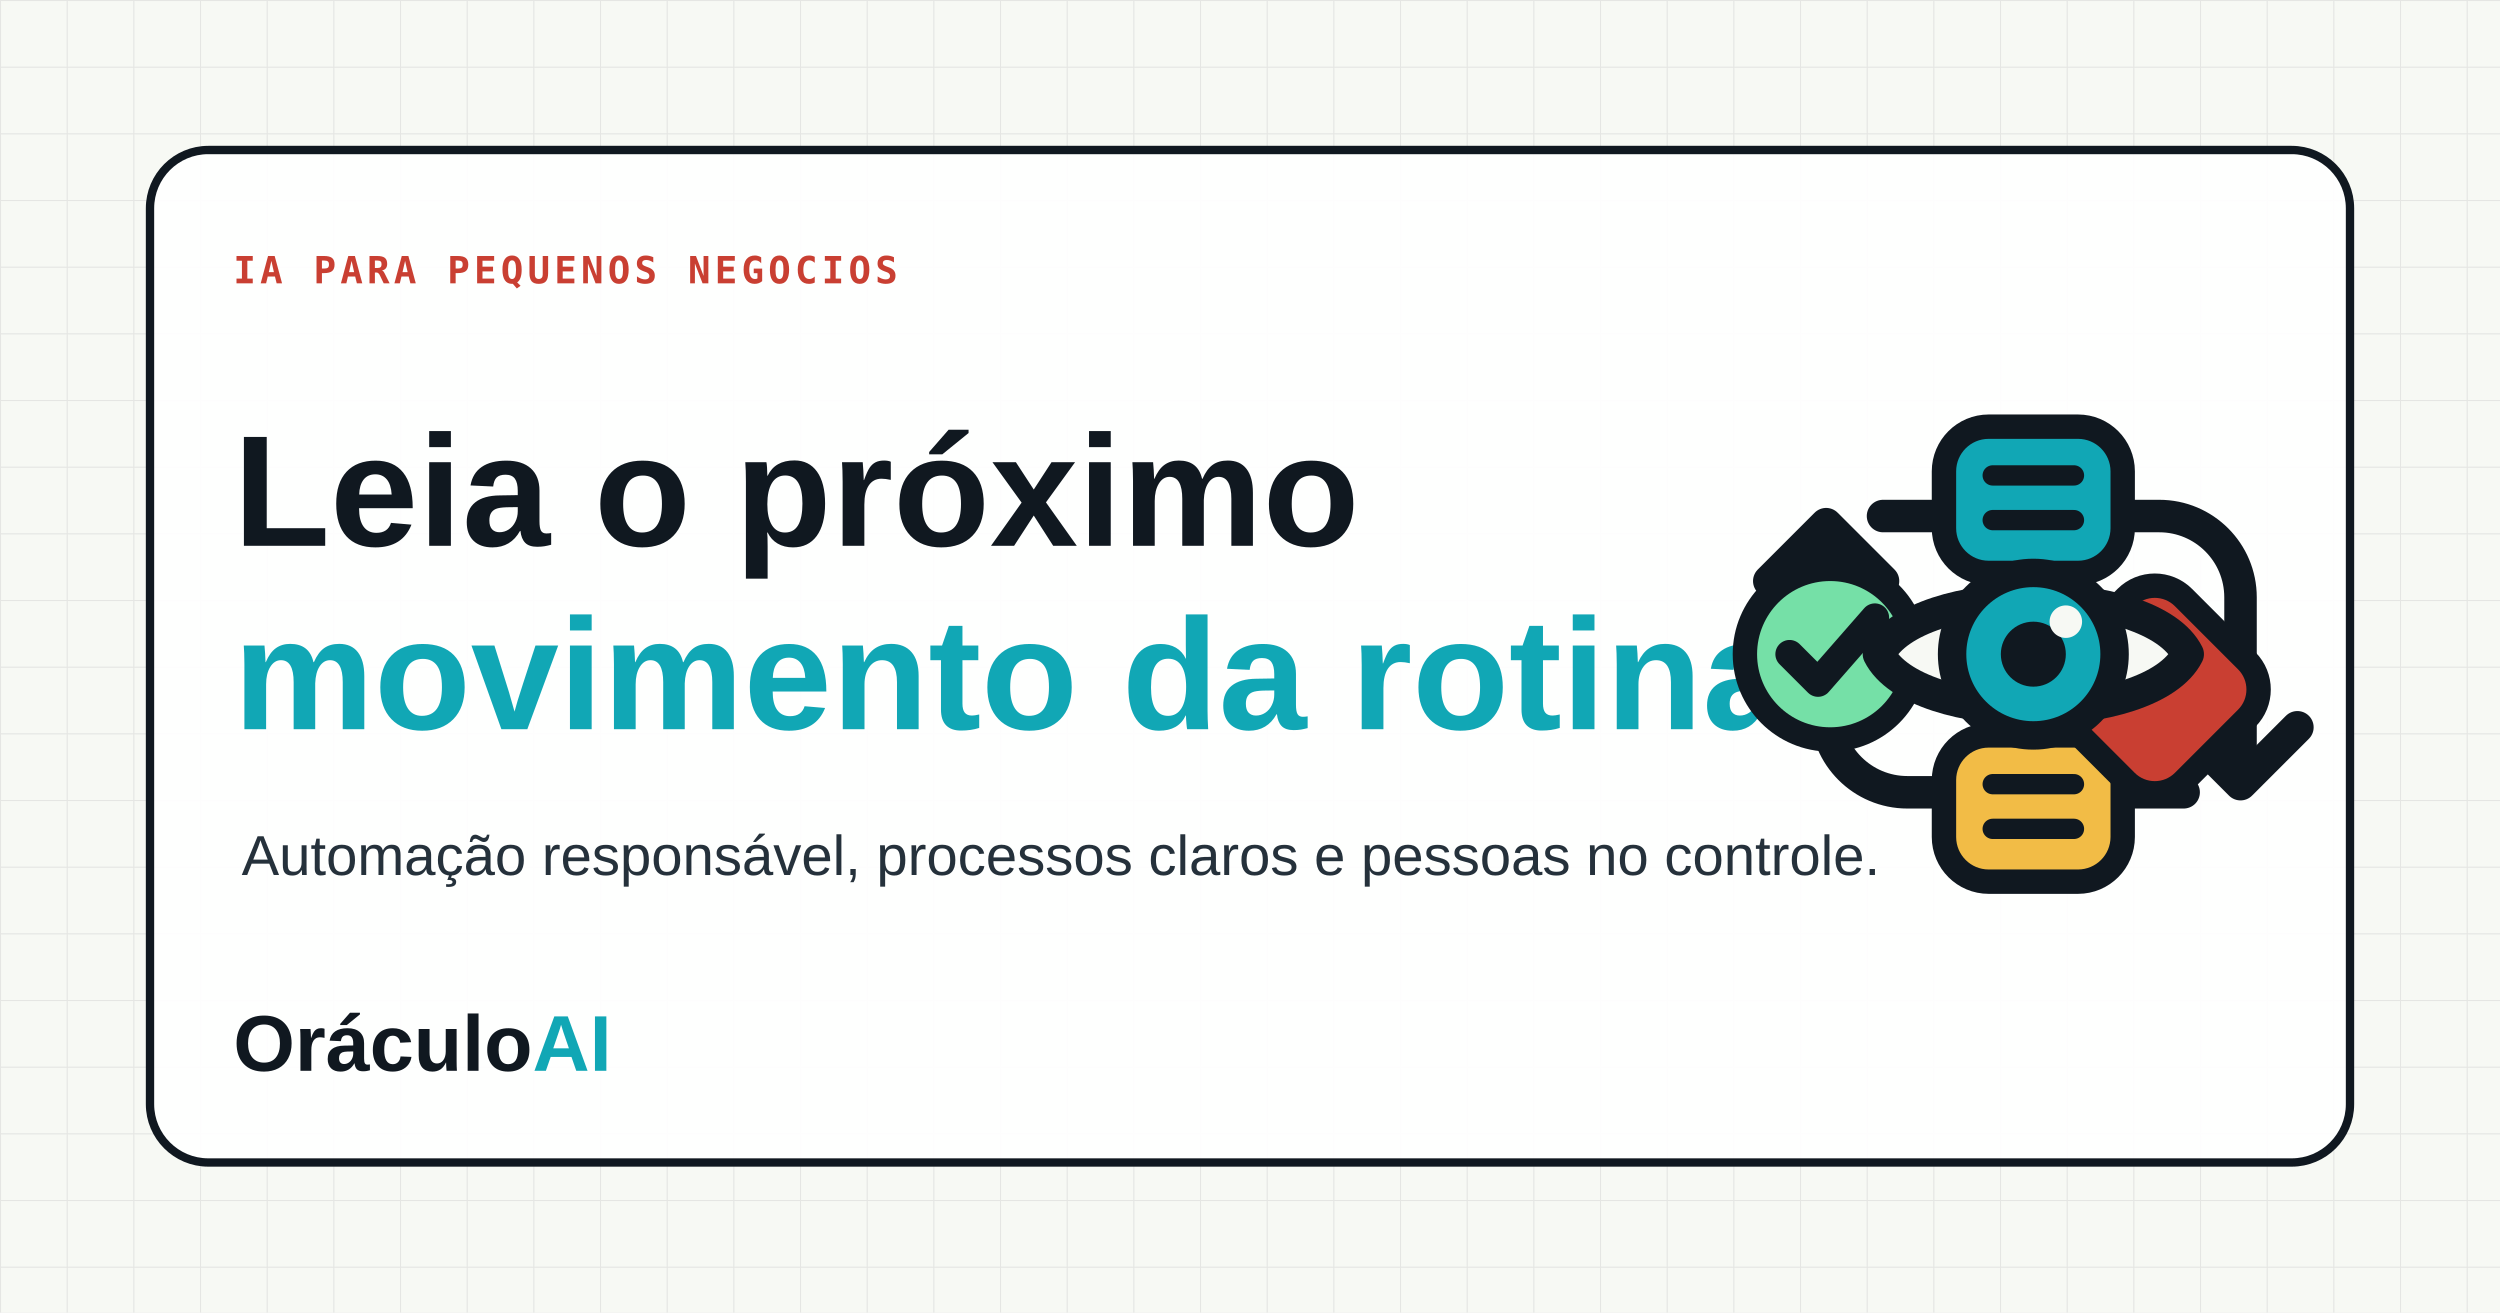
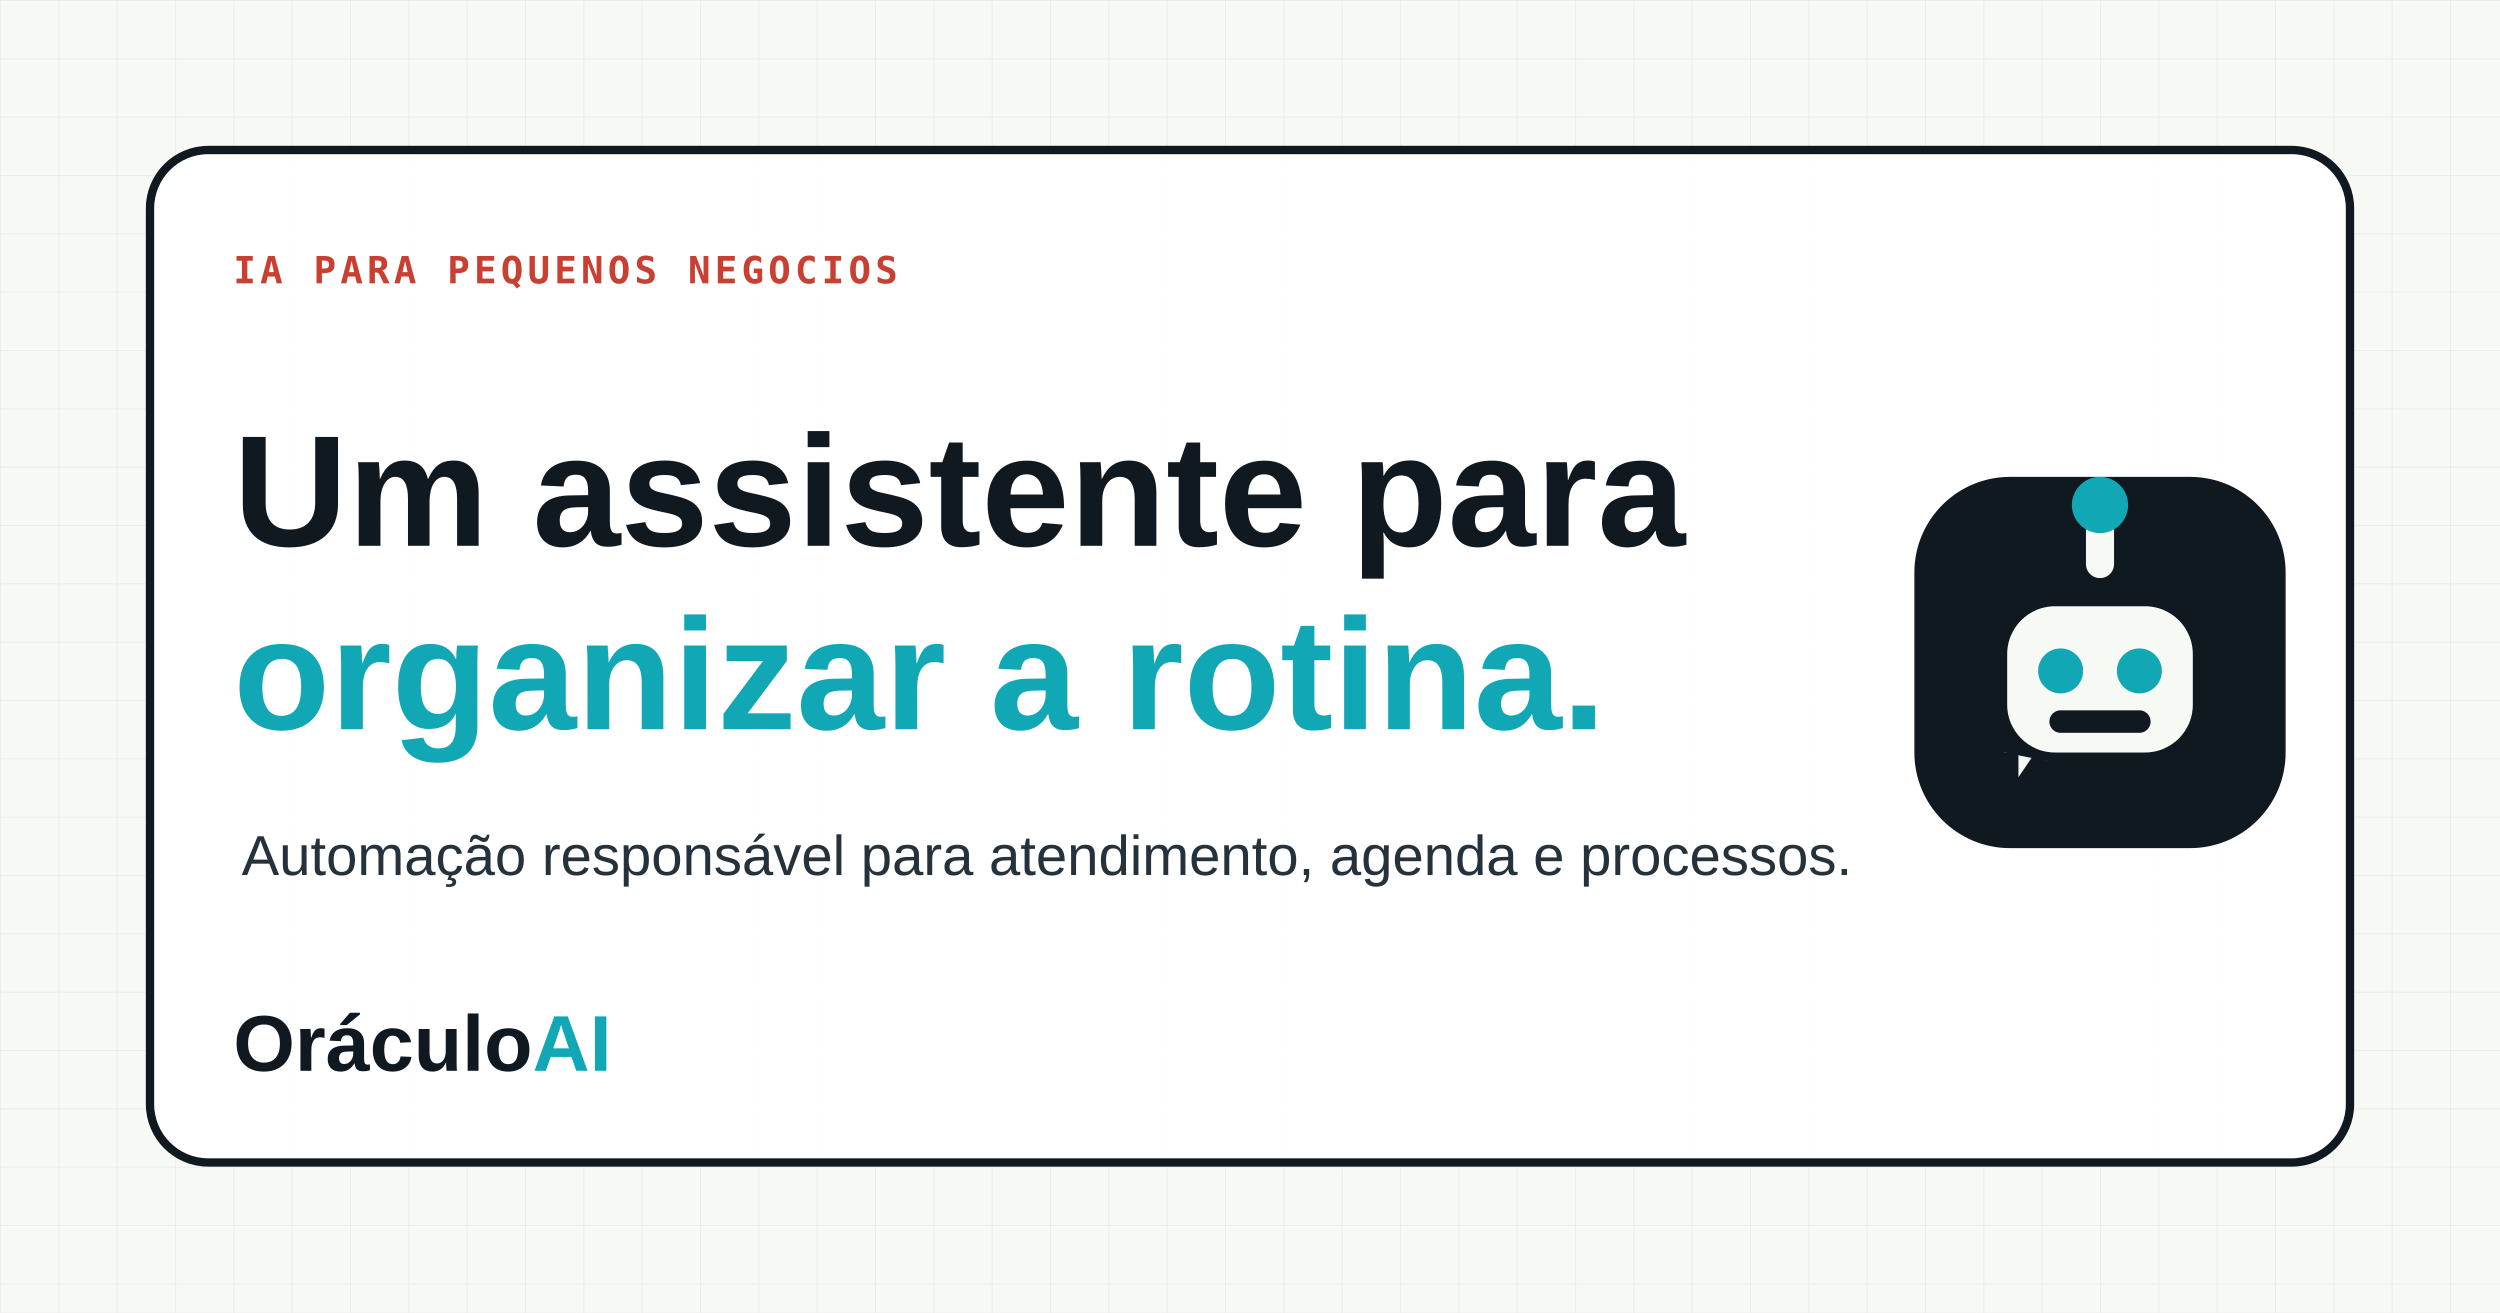
<svg xmlns="http://www.w3.org/2000/svg" width="1200" height="630" viewBox="0 0 1200 630" fill="none">
+   <rect width="1200" height="630" fill="#F7F9F4" />
+   <path d="M0 0H1200V630H0V0Z" fill="url(#grid)" />
  <defs>
-     <pattern id="grid" width="32" height="32" patternUnits="userSpaceOnUse">
-       <path d="M32 0H0V32" stroke="#101820" stroke-opacity=".08" />
+     <pattern id="grid" width="28" height="28" patternUnits="userSpaceOnUse">
+       <path d="M28 0H0V28" fill="none" stroke="#101820" stroke-opacity=".05" />
    </pattern>
  </defs>
-   <rect width="1200" height="630" fill="#F7F9F4" />
-   <rect width="1200" height="630" fill="url(#grid)" />
  <rect x="72" y="72" width="1056" height="486" rx="28" fill="#FFFFFF" fill-opacity=".92" stroke="#101820" stroke-width="4" />
  <text x="112" y="136" fill="#C93F32" font-family="monospace" font-size="18" font-weight="800" letter-spacing="2">IA PARA PEQUENOS NEGOCIOS</text>
-   <text x="112" y="262" fill="#101820" font-family="Arial, sans-serif" font-size="76" font-weight="800">Leia o próximo</text>
-   <text x="112" y="350" fill="#11A7B5" font-family="Arial, sans-serif" font-size="76" font-weight="800">movimento da rotina.</text>
-   <text x="116" y="420" fill="#25313B" font-family="Arial, sans-serif" font-size="27">Automação responsável, processos claros e pessoas no controle.</text>
-   <g transform="translate(820 158) scale(1.95)">
-     <path d="M43 46H111C122.046 46 131 54.954 131 66V110" stroke="#101820" stroke-width="8" stroke-linecap="round" />
-     <path d="M117 98L131 112L145 98" stroke="#101820" stroke-width="8" stroke-linecap="round" stroke-linejoin="round" />
-     <path d="M117 114H49C37.954 114 29 105.046 29 94V50" stroke="#101820" stroke-width="8" stroke-linecap="round" />
-     <path d="M43 62L29 48L15 62" stroke="#101820" stroke-width="8" stroke-linecap="round" stroke-linejoin="round" />
-     <rect x="58" y="24" width="44" height="36" rx="11" fill="#11A7B5" stroke="#101820" stroke-width="6" />
-     <path d="M70 36H90M70 47H90" stroke="#101820" stroke-width="5" stroke-linecap="round" />
-     <rect x="58" y="100" width="44" height="36" rx="11" fill="#F2BC46" stroke="#101820" stroke-width="6" />
-     <path d="M70 112H90M70 123H90" stroke="#101820" stroke-width="5" stroke-linecap="round" />
-     <circle cx="30" cy="80" r="21" fill="#75E0A7" stroke="#101820" stroke-width="6" />
-     <path d="M20 80L27 87L41 71" stroke="#101820" stroke-width="7" stroke-linecap="round" stroke-linejoin="round" />
-     <rect x="109.899" y="59" width="42" height="42" rx="10" transform="rotate(45 109.899 59)" fill="#C93F32" stroke="#101820" stroke-width="6" />
-     <path d="M42 80C51 62 109 62 118 80C109 98 51 98 42 80Z" fill="#F7F9F4" stroke="#101820" stroke-width="8" stroke-linejoin="round" />
-     <circle cx="80" cy="80" r="20" fill="#11A7B5" stroke="#101820" stroke-width="7" />
-     <circle cx="80" cy="80" r="8" fill="#101820" />
-     <circle cx="88" cy="72" r="4" fill="#F7F9F4" />
+   <text x="112" y="262" fill="#101820" font-family="Arial, sans-serif" font-size="76" font-weight="800">Um assistente para</text>
+   <text x="112" y="350" fill="#11A7B5" font-family="Arial, sans-serif" font-size="76" font-weight="800">organizar a rotina.</text>
+   <text x="116" y="420" fill="#25313B" font-family="Arial, sans-serif" font-size="27">Automação responsável para atendimento, agenda e processos.</text>
+   <g transform="translate(900 210) scale(1.35)">
+     <rect x="14" y="14" width="132" height="132" rx="34" fill="#101820" />
+     <path d="M80 45V30" stroke="#F7F9F4" stroke-width="10" stroke-linecap="round" />
+     <circle cx="80" cy="24" r="10" fill="#11A7B5" />
+     <rect x="42" y="55" width="76" height="62" rx="22" fill="#F7F9F4" stroke="#101820" stroke-width="10" />
+     <path d="M61 115L46 137V112" fill="#F7F9F4" />
+     <path d="M61 115L46 137V112" stroke="#101820" stroke-width="10" stroke-linejoin="round" />
+     <circle cx="66" cy="83" r="8" fill="#11A7B5" />
+     <circle cx="94" cy="83" r="8" fill="#11A7B5" />
+     <path d="M66 101H94" stroke="#101820" stroke-width="8" stroke-linecap="round" />
  </g>
  <text x="112" y="514" fill="#101820" font-family="Arial, sans-serif" font-size="38" font-weight="800">Oráculo<tspan fill="#11A7B5">AI</tspan>
  </text>
</svg>
